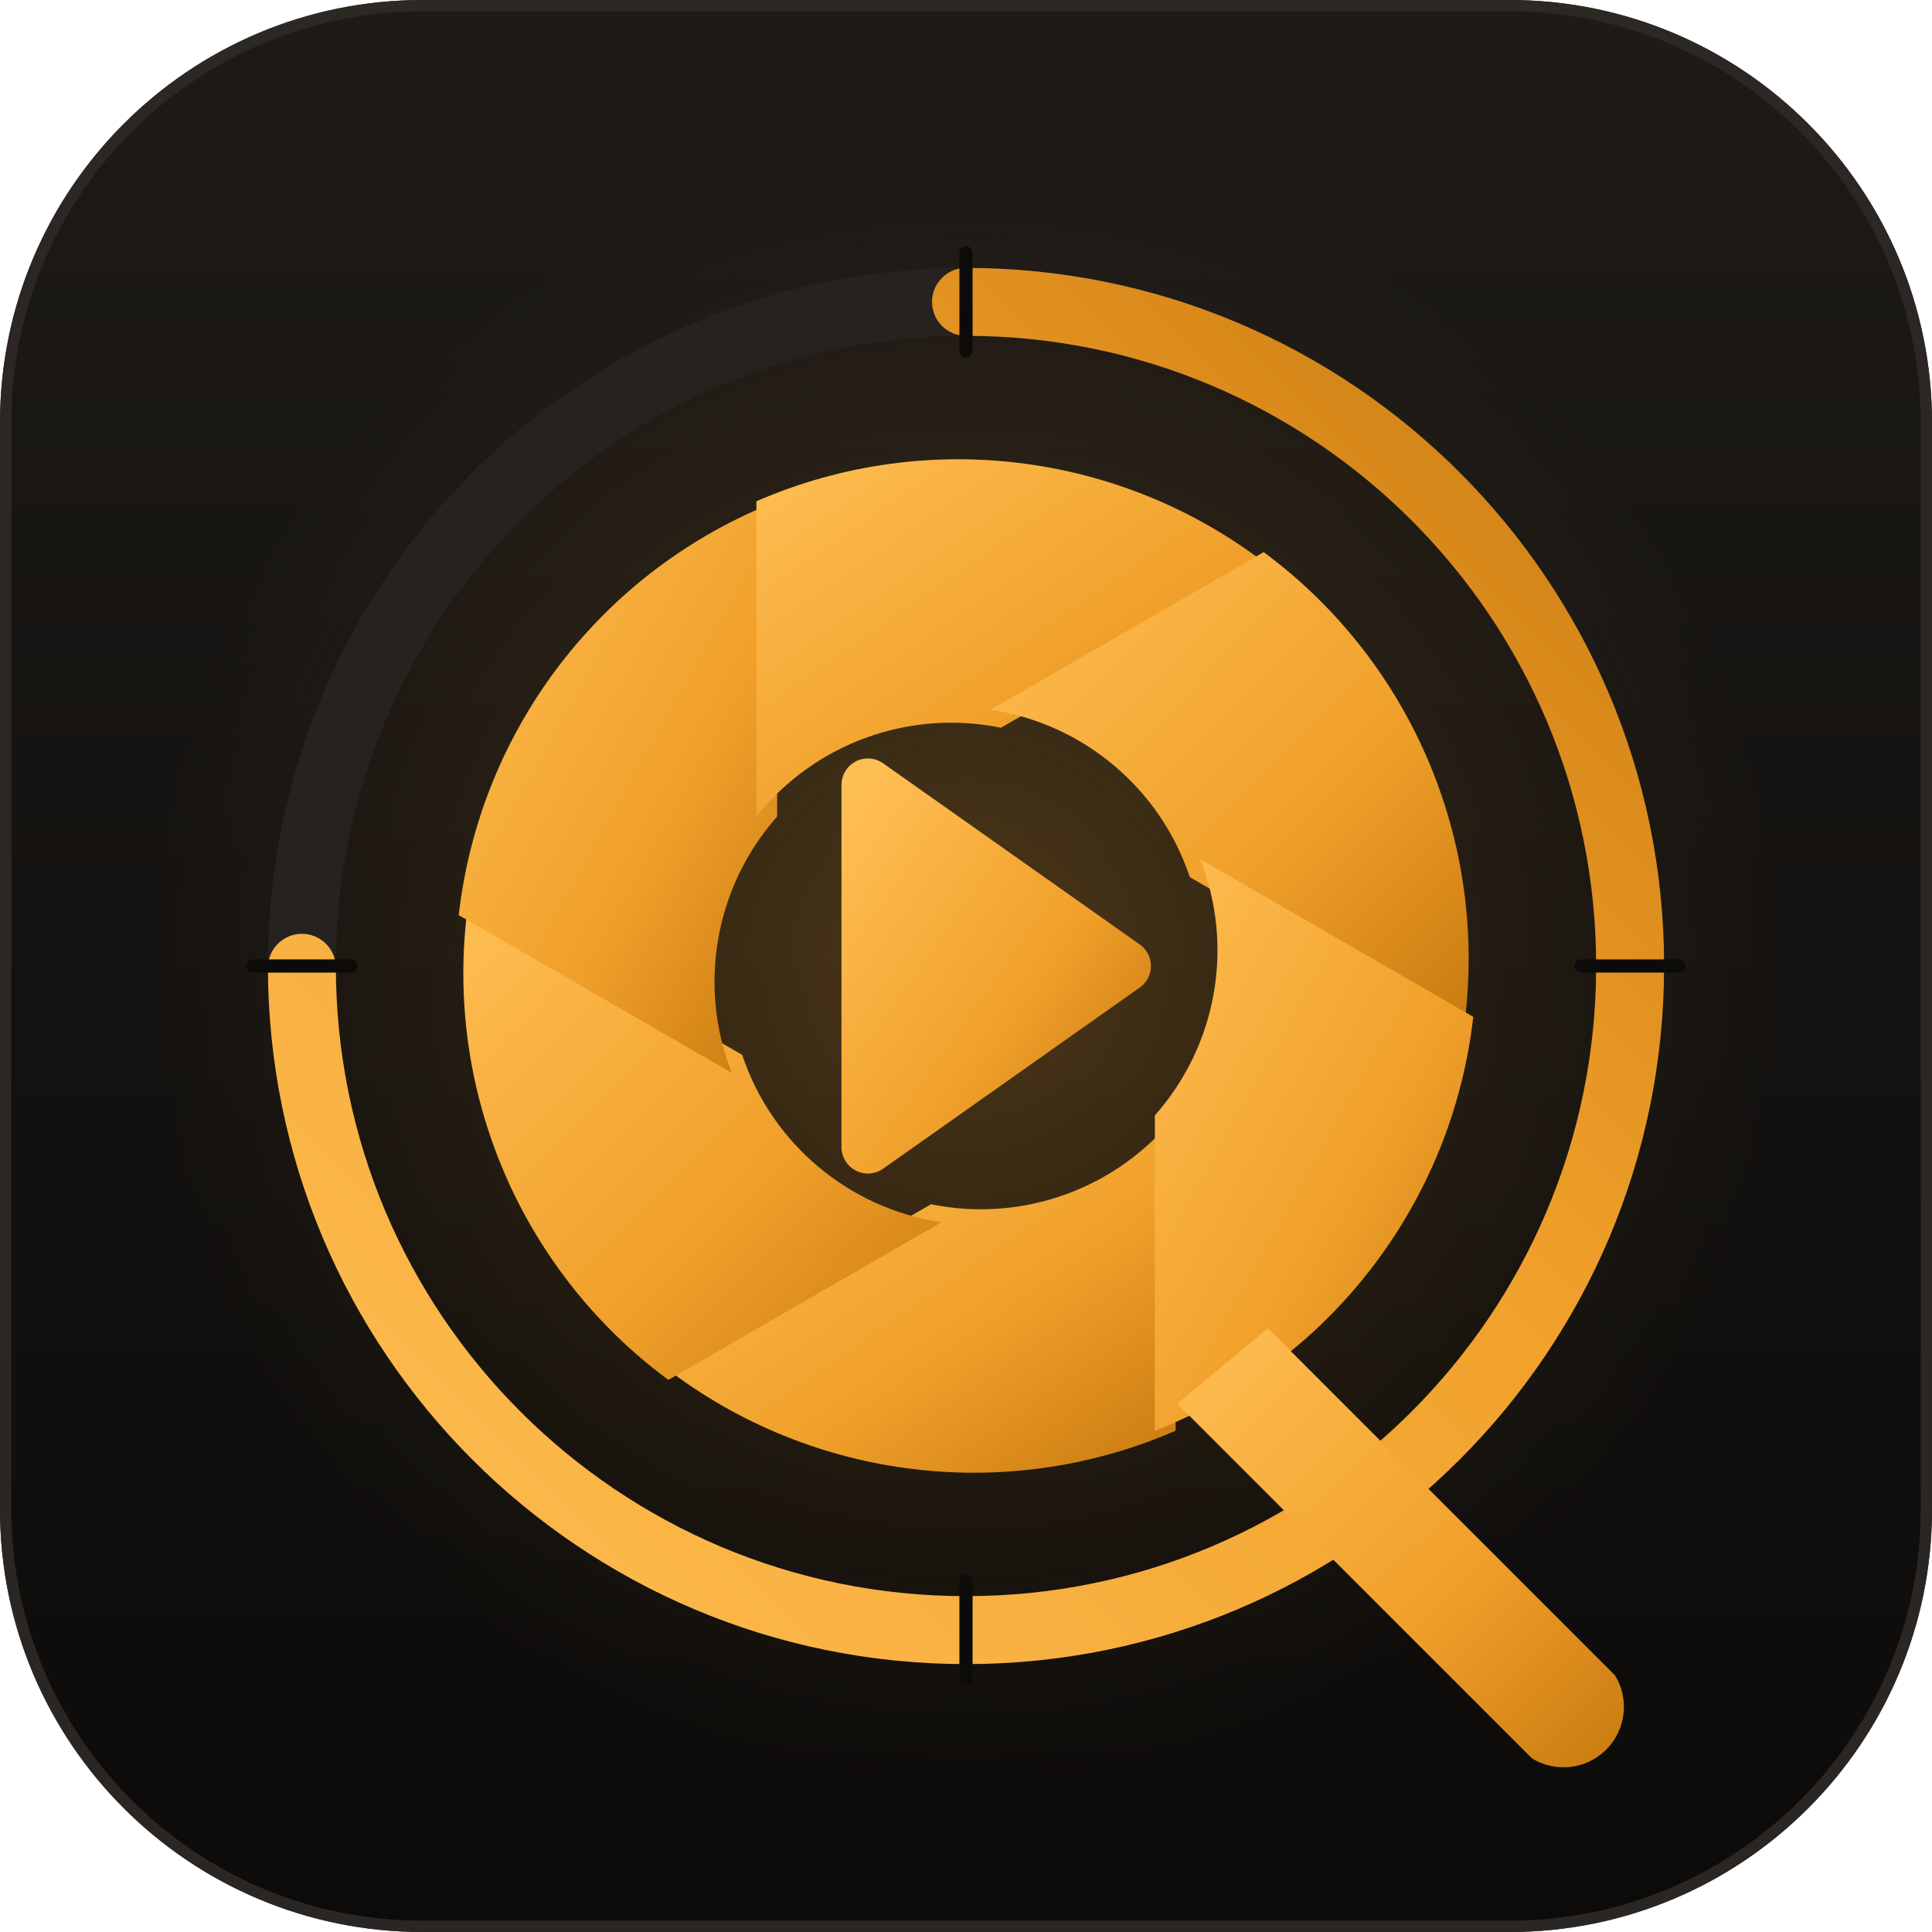
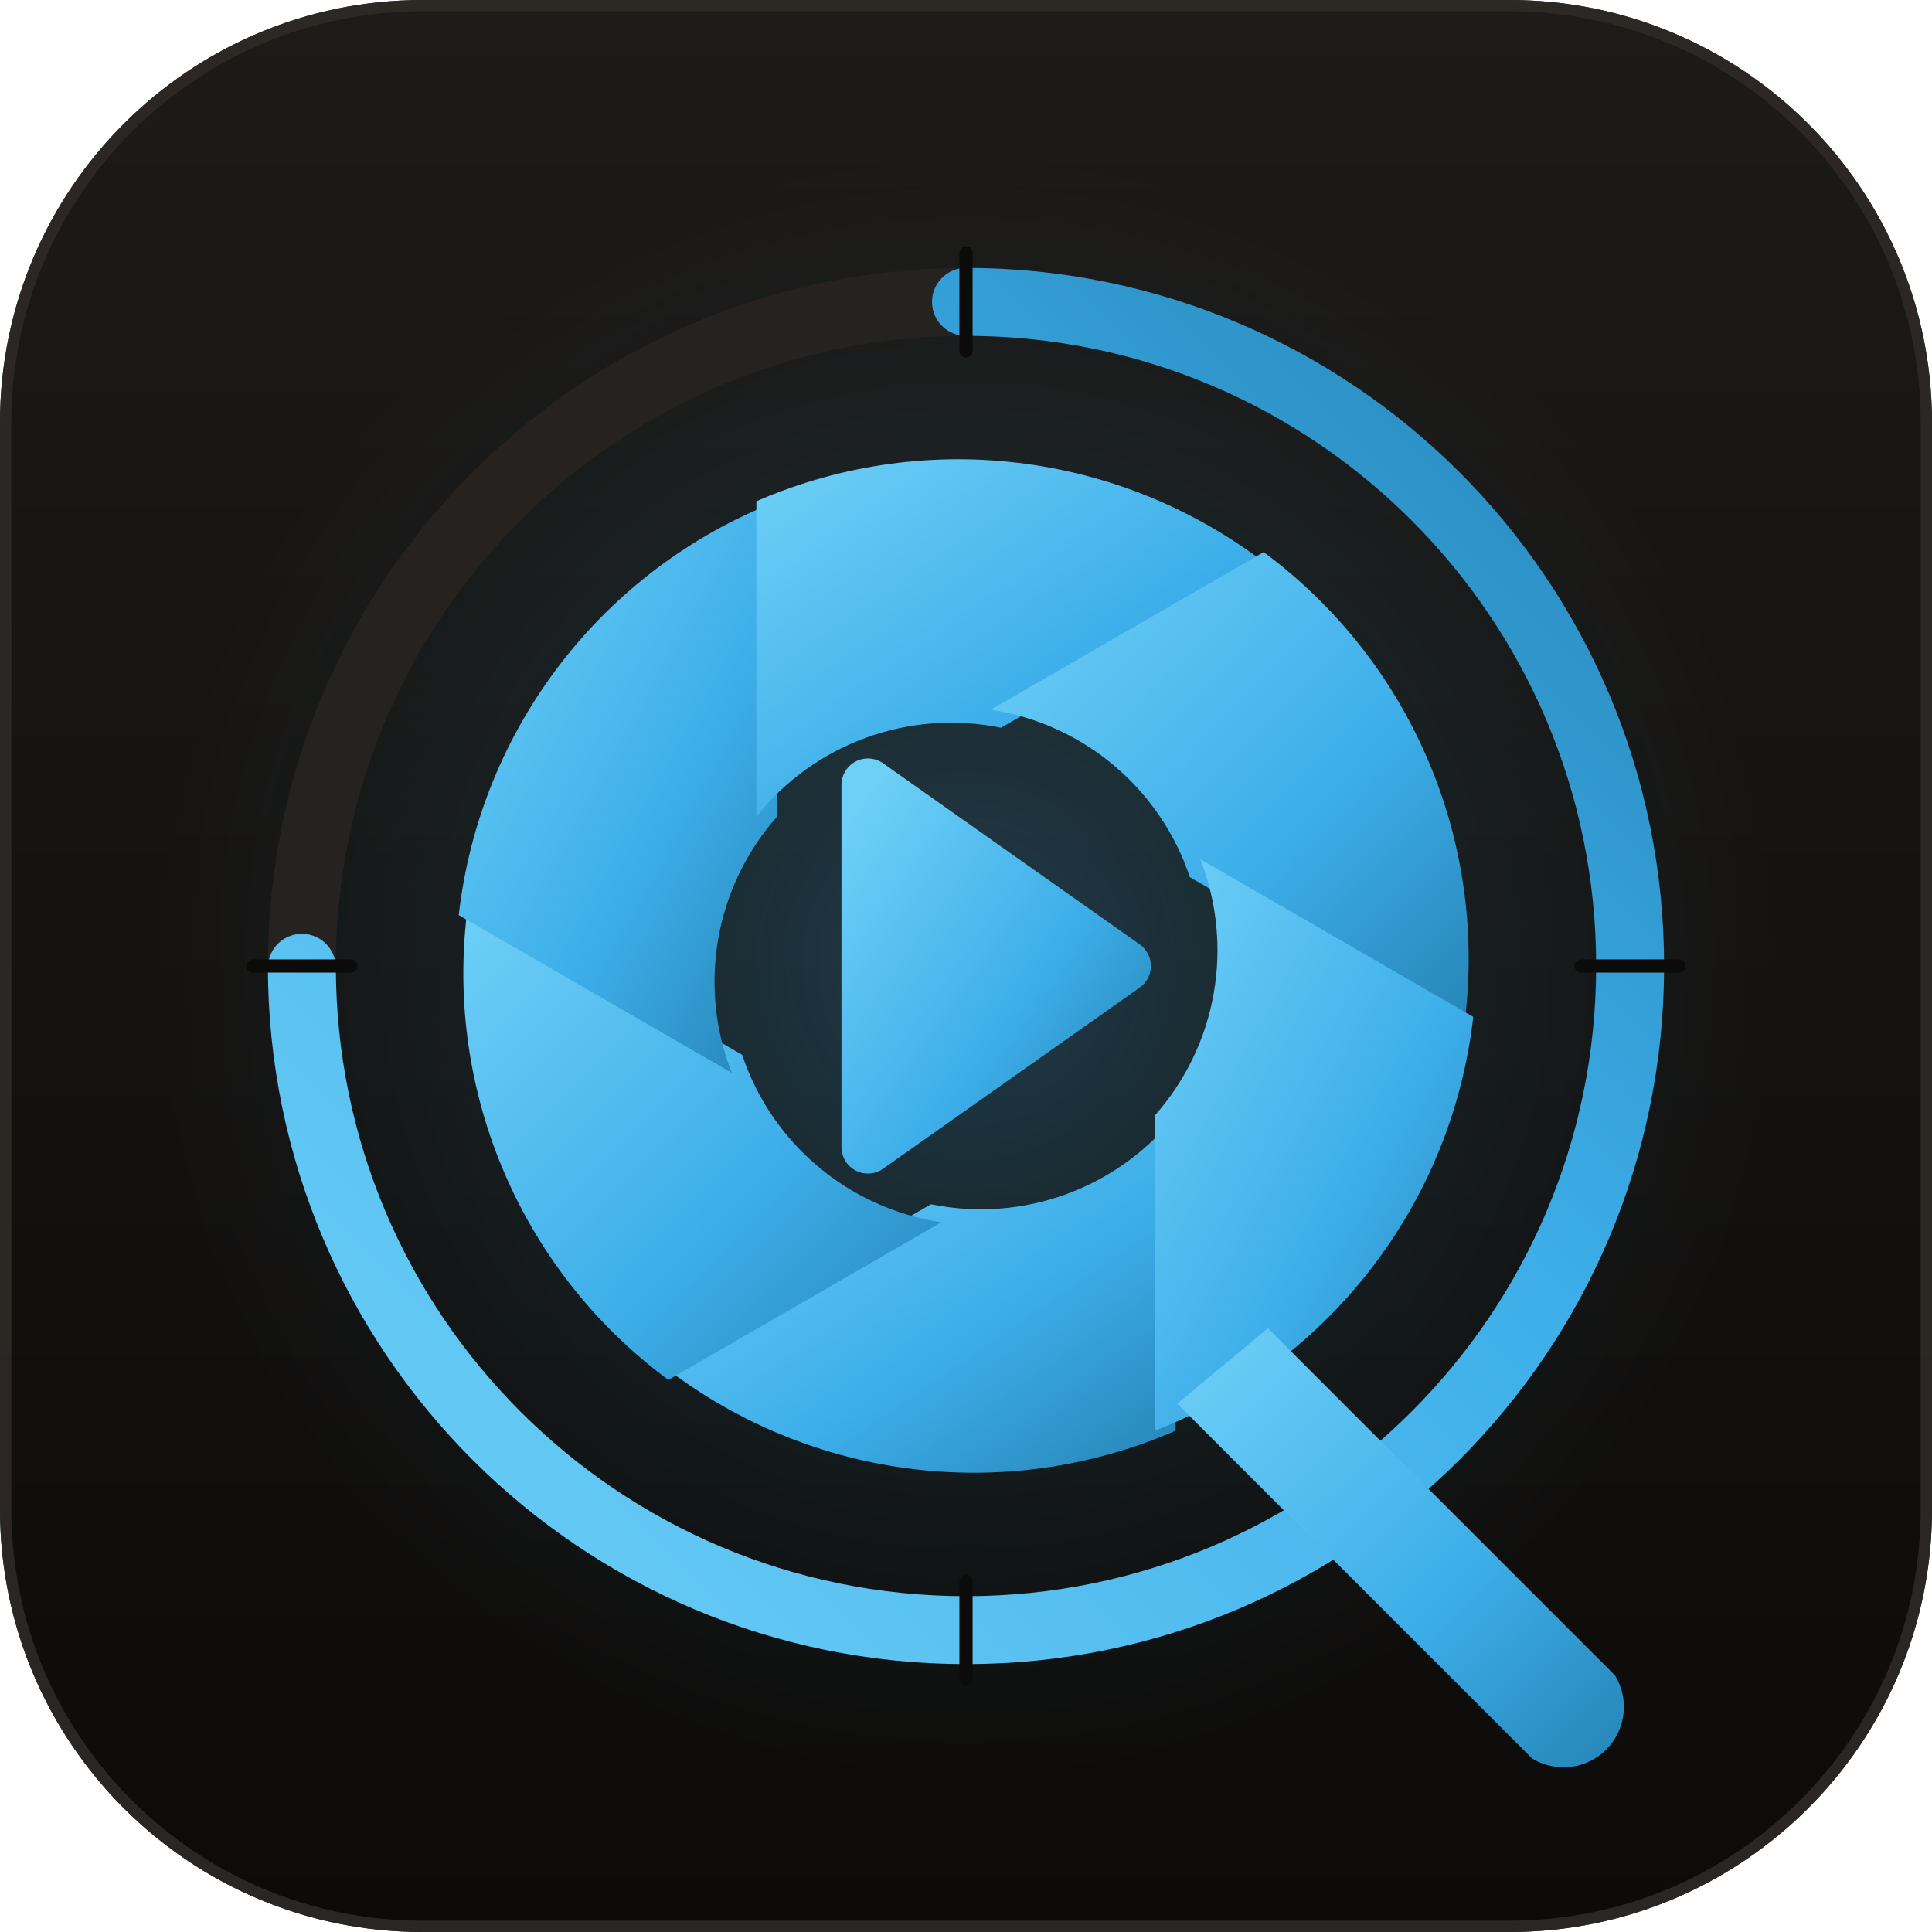
<svg xmlns="http://www.w3.org/2000/svg" width="512" height="512" viewBox="0 0 512 512" role="img" aria-label="StrmQt">
  <defs>
    <linearGradient id="tileGrad" x1="0%" y1="0%" x2="0%" y2="100%">
      <stop offset="0%" stop-color="#1D1A17" />
      <stop offset="100%" stop-color="#0C0B0A" />
    </linearGradient>
    <linearGradient id="accentGrad" x1="0%" y1="0%" x2="100%" y2="100%">
-       <stop offset="0%" stop-color="#FFBE53" />
-       <stop offset="60%" stop-color="#F0A02A" />
-       <stop offset="100%" stop-color="#C87A10" />
+       <stop offset="0%" stop-color="#6FD0F7" />
+       <stop offset="60%" stop-color="#3DAEE9" />
+       <stop offset="100%" stop-color="#2584B6" />
    </linearGradient>
    <radialGradient id="projectorGlow" cx="50%" cy="50%" r="50%">
-       <stop offset="0%" stop-color="#F0A02A" stop-opacity="0.26" />
-       <stop offset="65%" stop-color="#F0A02A" stop-opacity="0.06" />
-       <stop offset="100%" stop-color="#F0A02A" stop-opacity="0" />
+       <stop offset="0%" stop-color="#3DAEE9" stop-opacity="0.26" />
+       <stop offset="65%" stop-color="#3DAEE9" stop-opacity="0.06" />
+       <stop offset="100%" stop-color="#3DAEE9" stop-opacity="0" />
    </radialGradient>
  </defs>
  <rect x="0" y="0" width="512" height="512" rx="112" ry="112" fill="url(#tileGrad)" />
  <rect x="1.5" y="1.5" width="509" height="509" rx="110.5" ry="110.5" fill="none" stroke="#2E2A26" stroke-width="3" stroke-opacity="0.9" />
  <circle cx="256.0" cy="256.0" r="220" fill="url(#projectorGlow)" />
  <circle cx="256.0" cy="256.0" r="176.0" fill="none" stroke="#262220" stroke-width="18" />
  <circle cx="256.0" cy="256.0" r="176.0" fill="none" stroke="url(#accentGrad)" stroke-width="18" stroke-linecap="round" stroke-dasharray="829 277" transform="rotate(-90 256.0 256.0)" />
  <line x1="419.0" y1="256.0" x2="445.0" y2="256.0" stroke="#0C0B0A" stroke-width="3.5" stroke-linecap="round" />
  <line x1="256.0" y1="419.0" x2="256.0" y2="445.0" stroke="#0C0B0A" stroke-width="3.5" stroke-linecap="round" />
  <line x1="93.0" y1="256.0" x2="67.0" y2="256.0" stroke="#0C0B0A" stroke-width="3.5" stroke-linecap="round" />
  <line x1="256.0" y1="93.0" x2="256.0" y2="67.0" stroke="#0C0B0A" stroke-width="3.5" stroke-linecap="round" />
  <g fill="url(#accentGrad)">
    <path d="M 311.55 295.60 L 311.55 379.16 A 134.00 134.00 0 0 1 174.37 360.92 L 246.73 319.14 A 66.00 66.00 0 0 0 311.55 295.60 Z" />
    <path d="M 249.48 323.91 L 177.12 365.69 A 134.00 134.00 0 0 1 124.32 237.77 L 196.68 279.54 A 66.00 66.00 0 0 0 249.48 323.91 Z" />
    <path d="M 193.93 284.31 L 121.57 242.53 A 134.00 134.00 0 0 1 205.95 132.84 L 205.95 216.40 A 66.00 66.00 0 0 0 193.93 284.31 Z" />
    <path d="M 200.45 216.40 L 200.45 132.84 A 134.00 134.00 0 0 1 337.63 151.08 L 265.27 192.86 A 66.00 66.00 0 0 0 200.45 216.40 Z" />
    <path d="M 262.52 188.09 L 334.88 146.31 A 134.00 134.00 0 0 1 387.68 274.23 L 315.32 232.46 A 66.00 66.00 0 0 0 262.52 188.09 Z" />
    <path d="M 318.07 227.69 L 390.43 269.47 A 134.00 134.00 0 0 1 306.05 379.16 L 306.05 295.60 A 66.00 66.00 0 0 0 318.07 227.69 Z" />
    <path d="M 336.00 352.00 L 428.00 444.00 A 16 16 0 0 1 406.00 466.00 L 312.00 372.00 Z" />
  </g>
  <path d="M 230.0 208.0 L 230.0 304.0 L 298.0 256.0 Z" fill="url(#accentGrad)" stroke="url(#accentGrad)" stroke-width="14" stroke-linejoin="round" stroke-linecap="round" />
</svg>
